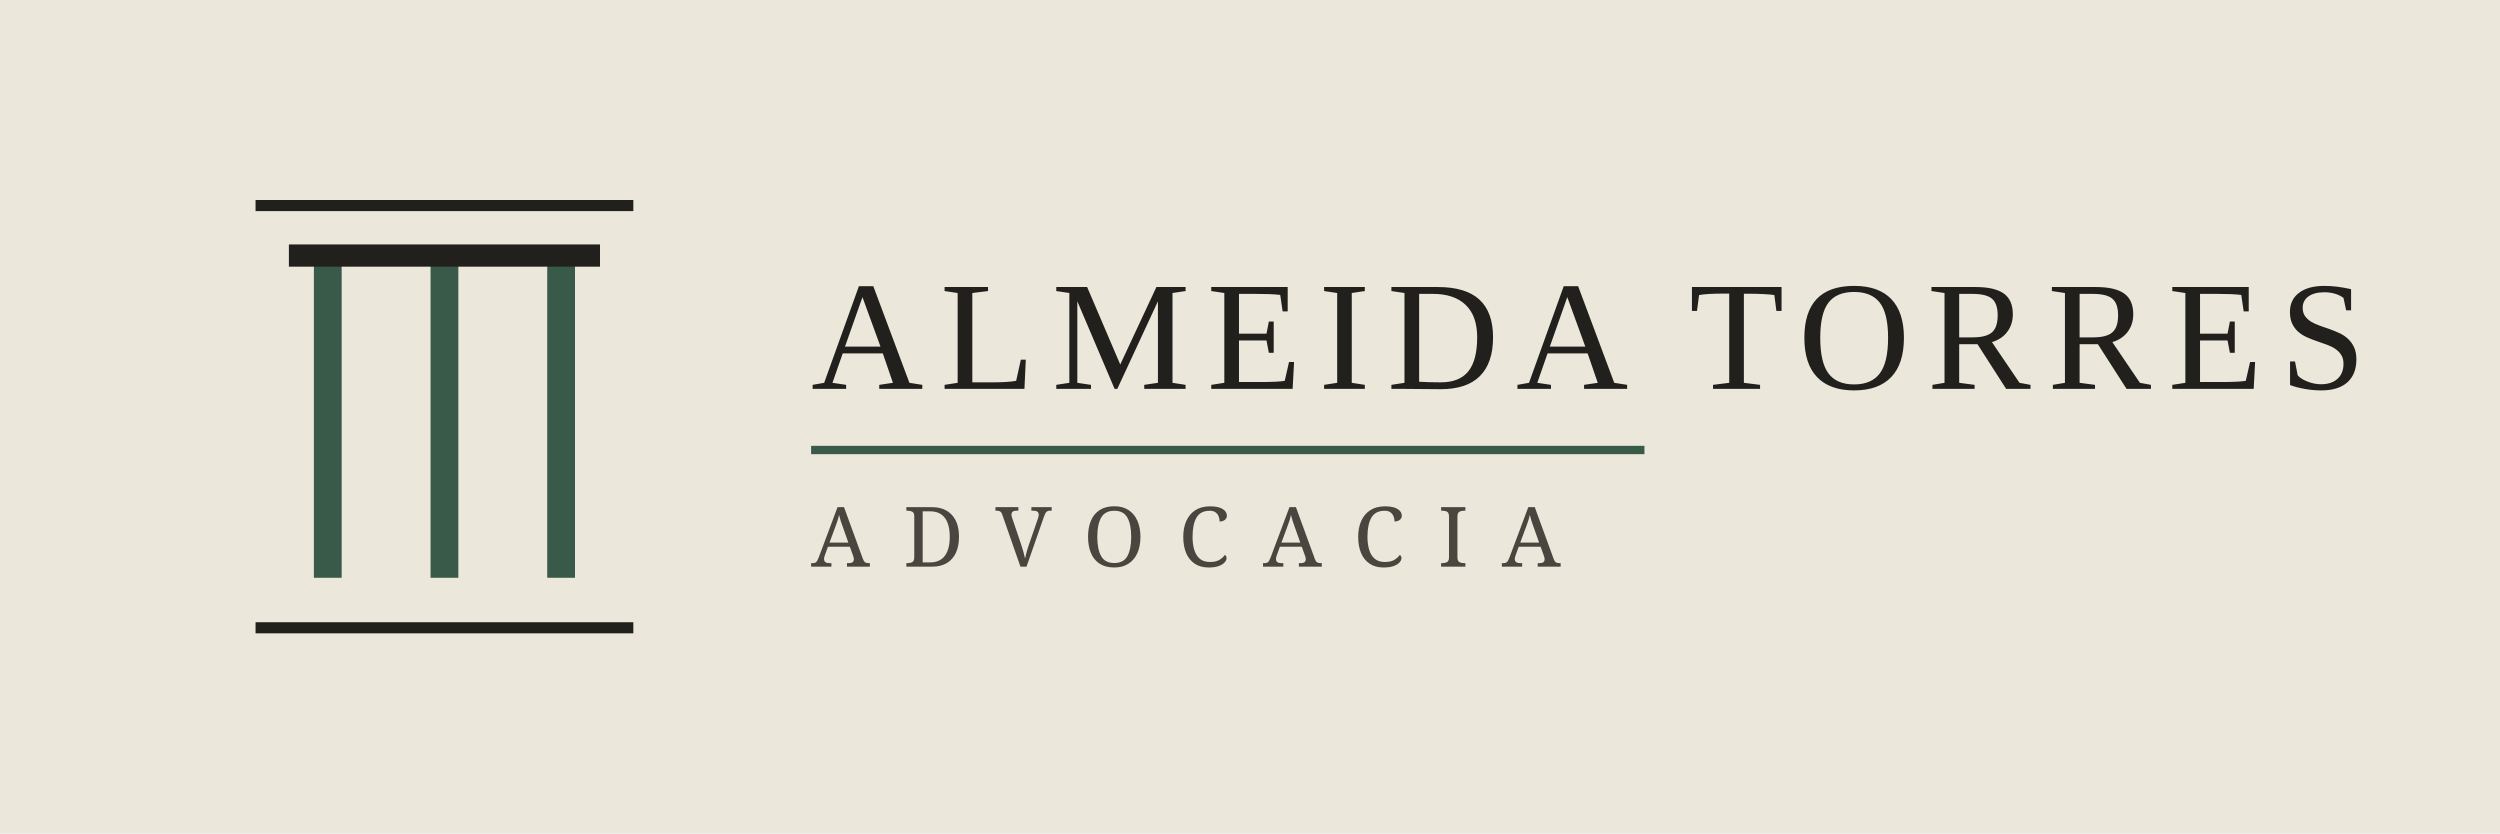
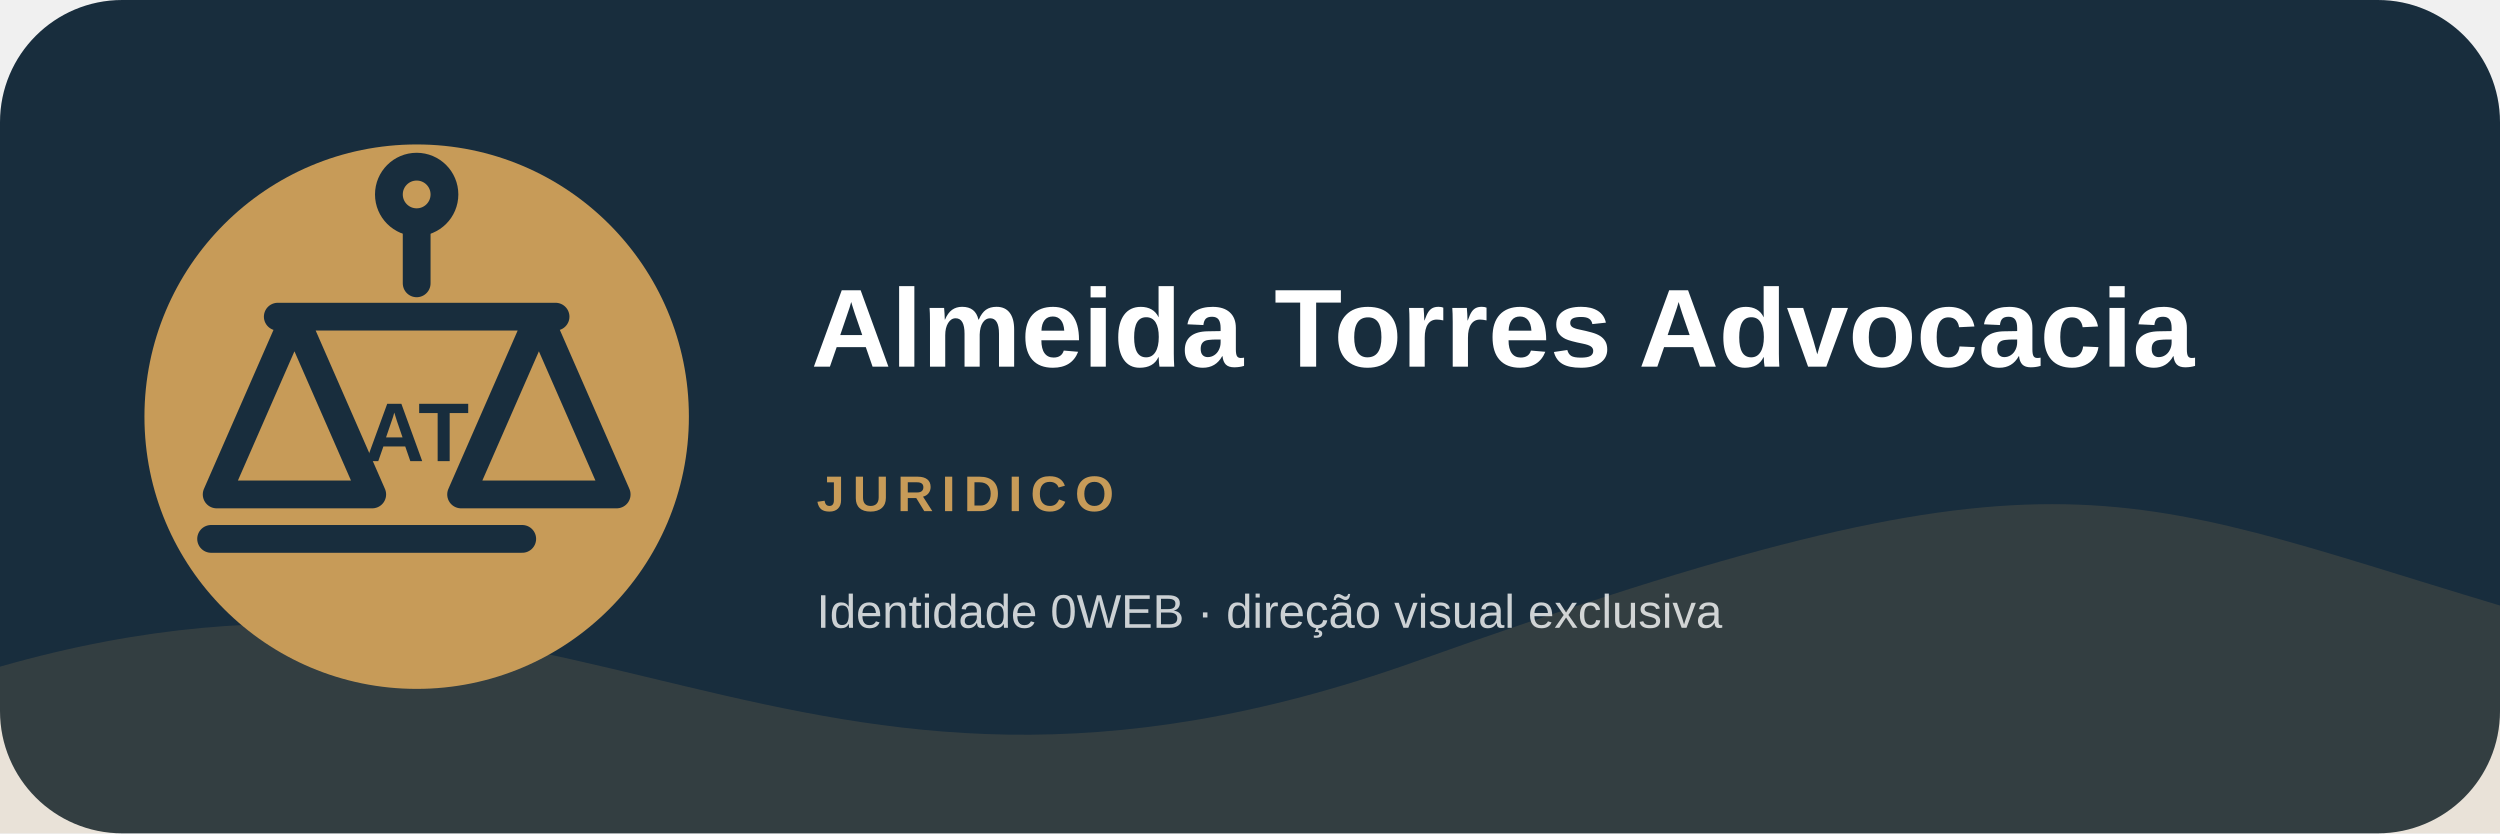
- <svg xmlns="http://www.w3.org/2000/svg" width="900" height="300" viewBox="0 0 900 300" role="img" aria-label="Almeida Torres Advocacia">
-   <rect width="900" height="300" fill="#ece7db" />
-   <path d="M92 226h136M92 74h136" stroke="#22201c" stroke-width="4" />
-   <path d="M118 92v116M160 92v116M202 92v116" stroke="#3a5a49" stroke-width="10" />
-   <path d="M104 92h112" stroke="#22201c" stroke-width="8" />
-   <text x="292" y="140" font-family="Georgia,'Times New Roman',serif" font-size="56" letter-spacing="6" fill="#22201c">ALMEIDA TORRES</text>
-   <path d="M292 162h300" stroke="#3a5a49" stroke-width="3" />
-   <text x="292" y="204" font-family="Georgia,serif" font-size="30" letter-spacing="12" fill="#4a463f">ADVOCACIA</text>
+ <svg xmlns="http://www.w3.org/2000/svg" width="900" height="300" viewBox="0 0 900 300" role="img" aria-labelledby="title desc">
+   <rect width="900" height="300" rx="44" fill="#182d3d" />
+   <path d="M0 240C210 180 280 320 510 238S760 176 900 218V300H0Z" fill="#c79b58" opacity=".16" />
+   <circle cx="150" cy="150" r="98" fill="#c79b58" />
+   <g transform="translate(28 28)" fill="none" stroke="#182d3d" stroke-width="10" stroke-linecap="round" stroke-linejoin="round">
+     <path d="M122 56v18M72 86h100M78 86l-28 64h56L78 86Zm88 0-28 64h56l-28-64ZM48 166h112" />
+     <circle cx="122" cy="42" r="10" />
+   </g>
+   <text x="150" y="166" text-anchor="middle" font-family="Arial,sans-serif" font-size="30" font-weight="900" fill="#182d3d">AT</text>
+   <text x="292" y="132" font-family="Arial,sans-serif" font-size="40" font-weight="800" fill="#fff">Almeida Torres Advocacia</text>
+   <text x="294" y="184" font-family="Arial,sans-serif" font-size="18" font-weight="700" letter-spacing="3" fill="#c79b58">JURIDICO</text>
+   <text x="294" y="226" font-family="Arial,sans-serif" font-size="17" fill="#fff" opacity=".78">Identidade 0WEB · direção visual exclusiva</text>
</svg>
